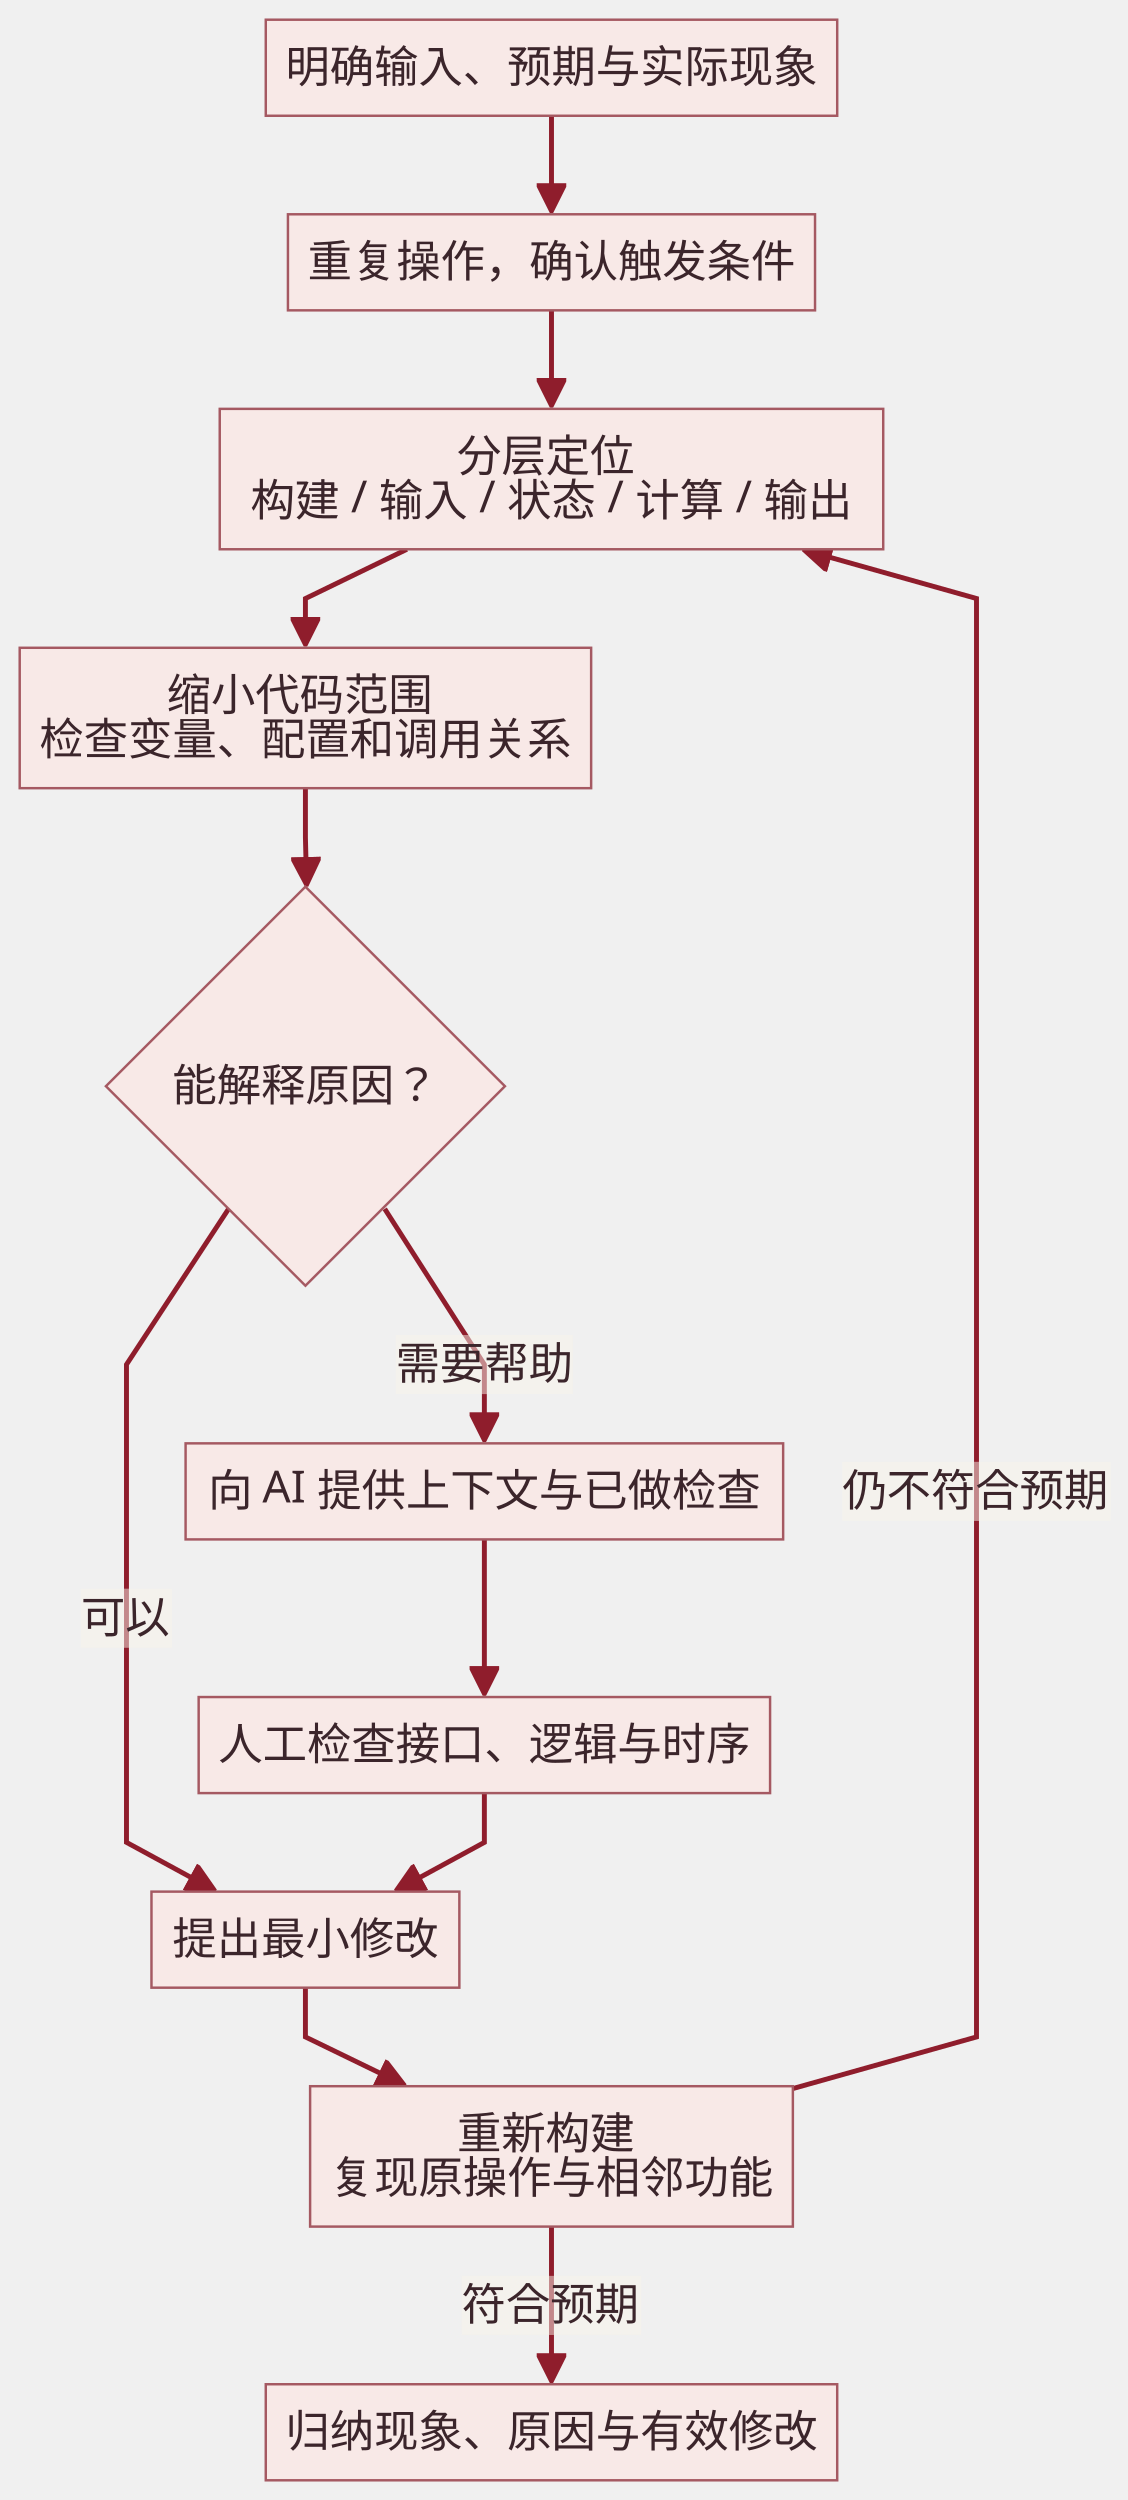
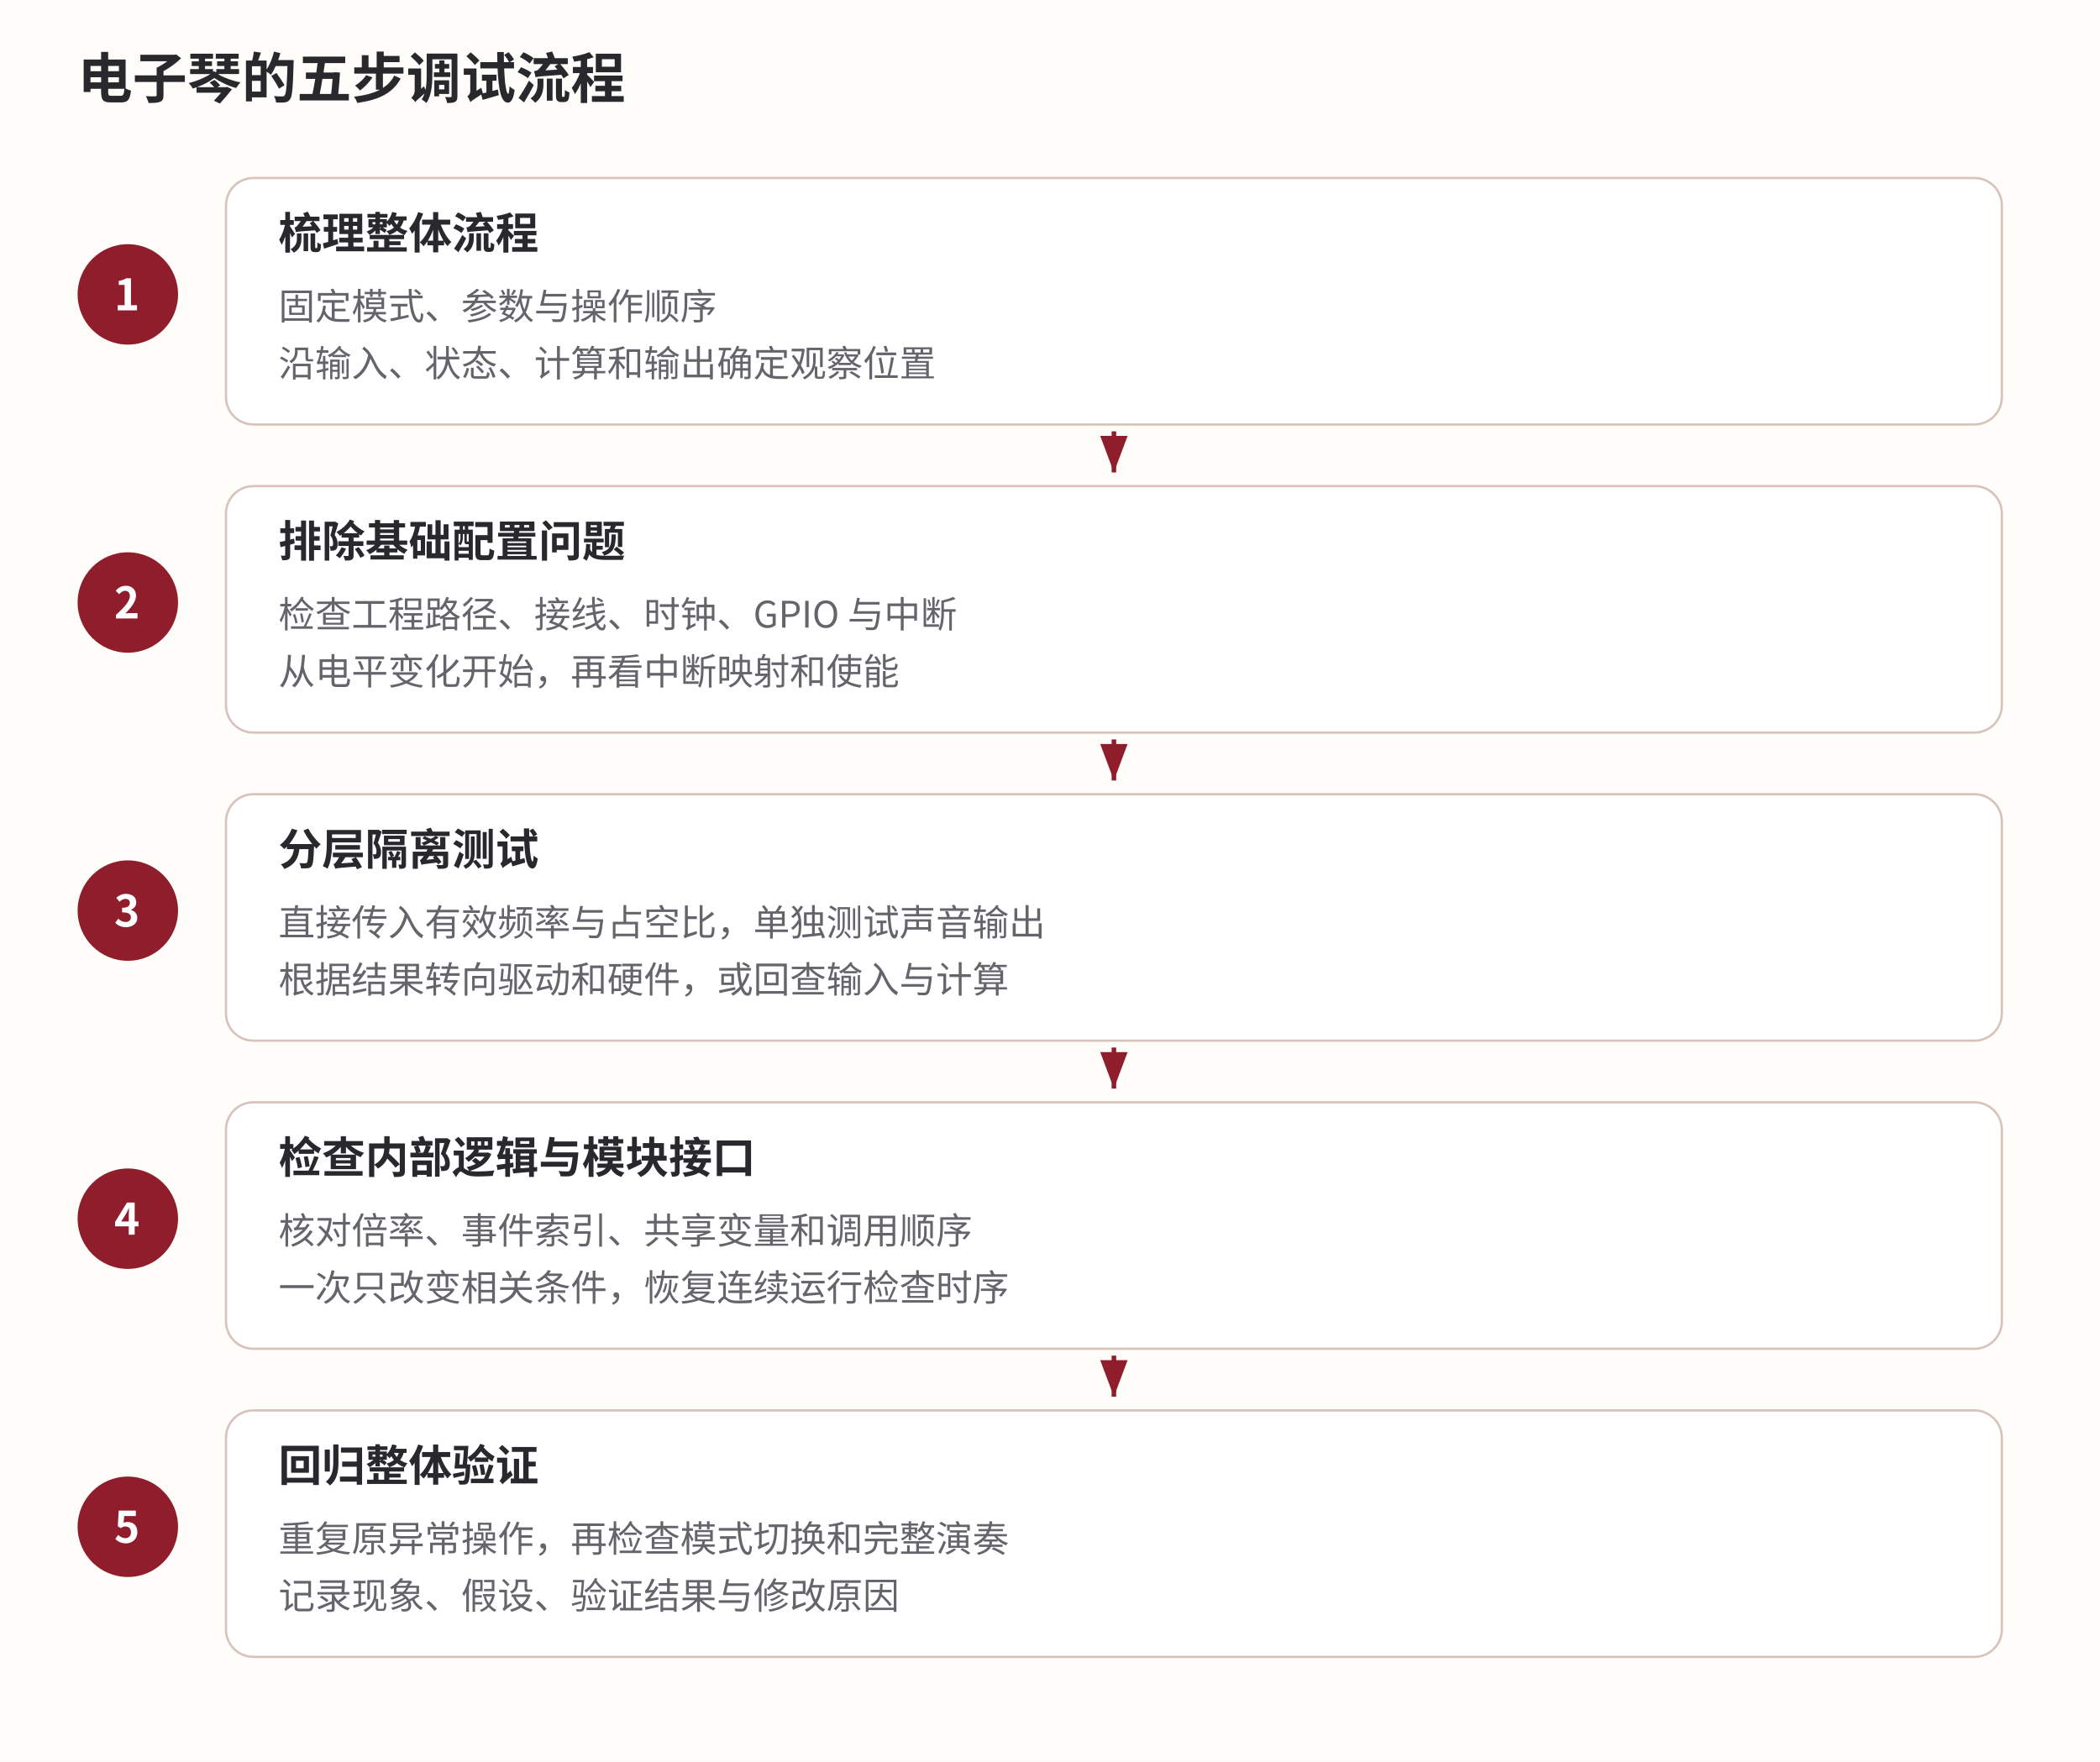
- <svg xmlns="http://www.w3.org/2000/svg" aria-roledescription="flowchart-v2" role="graphics-document document" viewBox="-8 -8 457.956 1015" height="1015" width="457.956" id="diagram">
-   <style>#diagram{font-family:Microsoft YaHei;font-size:18px;fill:#3b252b;}#diagram .error-icon{fill:#f6f2ed;}#diagram .error-text{fill:#090d12;stroke:#090d12;}#diagram .edge-thickness-normal{stroke-width:2px;}#diagram .edge-thickness-thick{stroke-width:3.5px;}#diagram .edge-pattern-solid{stroke-dasharray:0;}#diagram .edge-pattern-dashed{stroke-dasharray:3;}#diagram .edge-pattern-dotted{stroke-dasharray:2;}#diagram .marker{fill:#8f1d2c;stroke:#8f1d2c;}#diagram .marker.cross{stroke:#8f1d2c;}#diagram svg{font-family:Microsoft YaHei;font-size:18px;}#diagram .label{font-family:Microsoft YaHei;color:#3b252b;}#diagram .cluster-label text{fill:#090d12;}#diagram .cluster-label span,#diagram p{color:#090d12;}#diagram .label text,#diagram span,#diagram p{fill:#3b252b;color:#3b252b;}#diagram .node rect,#diagram .node circle,#diagram .node ellipse,#diagram .node polygon,#diagram .node path{fill:#f8e9e7;stroke:#a55962;stroke-width:1px;}#diagram .flowchart-label text{text-anchor:middle;}#diagram .node .katex path{fill:#000;stroke:#000;stroke-width:1px;}#diagram .node .label{text-align:center;}#diagram .node.clickable{cursor:pointer;}#diagram .arrowheadPath{fill:#0b0b0b;}#diagram .edgePath .path{stroke:#8f1d2c;stroke-width:2.0px;}#diagram .flowchart-link{stroke:#8f1d2c;fill:none;}#diagram .edgeLabel{background-color:#f7f3e9;text-align:center;}#diagram .edgeLabel rect{opacity:0.5;background-color:#f7f3e9;fill:#f7f3e9;}#diagram .labelBkg{background-color:rgba(247, 243, 233, 0.5);}#diagram .cluster rect{fill:#f6f2ed;stroke:hsl(33.333, 0%, 84.706%);stroke-width:1px;}#diagram .cluster text{fill:#090d12;}#diagram .cluster span,#diagram p{color:#090d12;}#diagram div.mermaidTooltip{position:absolute;text-align:center;max-width:200px;padding:2px;font-family:Microsoft YaHei;font-size:12px;background:#f6f2ed;border:1px solid hsl(33.333, 0%, 84.706%);border-radius:2px;pointer-events:none;z-index:100;}#diagram .flowchartTitleText{text-anchor:middle;font-size:18px;fill:#3b252b;}#diagram :root{--mermaid-font-family:Microsoft YaHei;}</style>
-   <g>
-     <marker orient="auto" markerHeight="12" markerWidth="12" markerUnits="userSpaceOnUse" refY="5" refX="6" viewBox="0 0 10 10" class="marker flowchart" id="diagram_flowchart-pointEnd">
-       <path style="stroke-width: 1; stroke-dasharray: 1, 0;" class="arrowMarkerPath" d="M 0 0 L 10 5 L 0 10 z" />
+ <svg xmlns="http://www.w3.org/2000/svg" width="920" height="772" viewBox="0 0 920 772">
+   <style>text{font-family:Microsoft YaHei,Noto Sans CJK SC,sans-serif;fill:#28282d}.title{font-size:24px;font-weight:700}.small{font-size:16px;fill:#66636a}.label{font-size:19px;font-weight:600}</style>
+   <rect width="100%" height="100%" fill="#fffdf9" />
+   <defs>
+     <marker id="arrow" markerWidth="10" markerHeight="10" refX="8" refY="3" orient="auto">
+       <path d="M0,0 L0,6 L8,3 Z" fill="#8f1d2c" />
    </marker>
-     <marker orient="auto" markerHeight="12" markerWidth="12" markerUnits="userSpaceOnUse" refY="5" refX="4.5" viewBox="0 0 10 10" class="marker flowchart" id="diagram_flowchart-pointStart">
-       <path style="stroke-width: 1; stroke-dasharray: 1, 0;" class="arrowMarkerPath" d="M 0 5 L 10 10 L 10 0 z" />
-     </marker>
-     <marker orient="auto" markerHeight="11" markerWidth="11" markerUnits="userSpaceOnUse" refY="5" refX="11" viewBox="0 0 10 10" class="marker flowchart" id="diagram_flowchart-circleEnd">
-       <circle style="stroke-width: 1; stroke-dasharray: 1, 0;" class="arrowMarkerPath" r="5" cy="5" cx="5" />
-     </marker>
-     <marker orient="auto" markerHeight="11" markerWidth="11" markerUnits="userSpaceOnUse" refY="5" refX="-1" viewBox="0 0 10 10" class="marker flowchart" id="diagram_flowchart-circleStart">
-       <circle style="stroke-width: 1; stroke-dasharray: 1, 0;" class="arrowMarkerPath" r="5" cy="5" cx="5" />
-     </marker>
-     <marker orient="auto" markerHeight="11" markerWidth="11" markerUnits="userSpaceOnUse" refY="5.2" refX="12" viewBox="0 0 11 11" class="marker cross flowchart" id="diagram_flowchart-crossEnd">
-       <path style="stroke-width: 2; stroke-dasharray: 1, 0;" class="arrowMarkerPath" d="M 1,1 l 9,9 M 10,1 l -9,9" />
-     </marker>
-     <marker orient="auto" markerHeight="11" markerWidth="11" markerUnits="userSpaceOnUse" refY="5.2" refX="-1" viewBox="0 0 11 11" class="marker cross flowchart" id="diagram_flowchart-crossStart">
-       <path style="stroke-width: 2; stroke-dasharray: 1, 0;" class="arrowMarkerPath" d="M 1,1 l 9,9 M 10,1 l -9,9" />
-     </marker>
-     <g class="root">
-       <g class="clusters" />
-       <g class="edgePaths">
-         <path marker-end="url(#diagram_flowchart-pointEnd)" style="fill:none;" class="edge-thickness-normal edge-pattern-solid flowchart-link LS-A LE-B" id="L-A-B-0" d="M215.902,39L215.902,59L215.902,73.7" />
-         <path marker-end="url(#diagram_flowchart-pointEnd)" style="fill:none;" class="edge-thickness-normal edge-pattern-solid flowchart-link LS-B LE-C" id="L-B-C-0" d="M215.902,118L215.902,138L215.902,152.7" />
-         <path marker-end="url(#diagram_flowchart-pointEnd)" style="fill:none;" class="edge-thickness-normal edge-pattern-solid flowchart-link LS-C LE-D" id="L-C-D-0" d="M157.197,215L116,235L116,249.7" />
-         <path marker-end="url(#diagram_flowchart-pointEnd)" style="fill:none;" class="edge-thickness-normal edge-pattern-solid flowchart-link LS-D LE-E" id="L-D-E-0" d="M116,312L116,332L116.371,347.202" />
-         <path marker-end="url(#diagram_flowchart-pointEnd)" style="fill:none;" class="edge-thickness-normal edge-pattern-solid flowchart-link LS-E LE-F" id="L-E-F-0" d="M84.802,482.802L43.348,546L43.348,597.5L43.348,649L43.348,700.5L43.348,740L75.477,757.468" />
-         <path marker-end="url(#diagram_flowchart-pointEnd)" style="fill:none;" class="edge-thickness-normal edge-pattern-solid flowchart-link LS-E LE-G" id="L-E-G-0" d="M148.198,482.802L188.652,546L188.652,572.7" />
-         <path marker-end="url(#diagram_flowchart-pointEnd)" style="fill:none;" class="edge-thickness-normal edge-pattern-solid flowchart-link LS-G LE-H" id="L-G-H-0" d="M188.652,617L188.652,649L188.652,675.7" />
-         <path marker-end="url(#diagram_flowchart-pointEnd)" style="fill:none;" class="edge-thickness-normal edge-pattern-solid flowchart-link LS-H LE-F" id="L-H-F-0" d="M188.652,720L188.652,740L156.523,757.468" />
-         <path marker-end="url(#diagram_flowchart-pointEnd)" style="fill:none;" class="edge-thickness-normal edge-pattern-solid flowchart-link LS-F LE-I" id="L-F-I-0" d="M116,799L116,819L152.429,836.685" />
-         <path marker-end="url(#diagram_flowchart-pointEnd)" style="fill:none;" class="edge-thickness-normal edge-pattern-solid flowchart-link LS-I LE-C" id="L-I-C-0" d="M313.902,839.955L388.456,819L388.456,779.5L388.456,740L388.456,700.5L388.456,649L388.456,597.5L388.456,546L388.456,433L388.456,332L388.456,283.5L388.456,235L322.402,216.434" />
-         <path marker-end="url(#diagram_flowchart-pointEnd)" style="fill:none;" class="edge-thickness-normal edge-pattern-solid flowchart-link LS-I LE-J" id="L-I-J-0" d="M215.902,896L215.902,928L215.902,954.7" />
-       </g>
-       <g class="edgeLabels">
-         <g class="edgeLabel">
-           <g transform="translate(0, 0)" class="label">
-             <rect height="0" width="0" ry="0" rx="0" />
-             <text style="">
-               <tspan class="row" x="0" dy="1em" xml:space="preserve" />
-             </text>
-           </g>
-         </g>
-         <g class="edgeLabel">
-           <g transform="translate(0, 0)" class="label">
-             <rect height="0" width="0" ry="0" rx="0" />
-             <text style="">
-               <tspan class="row" x="0" dy="1em" xml:space="preserve" />
-             </text>
-           </g>
-         </g>
-         <g class="edgeLabel">
-           <g transform="translate(0, 0)" class="label">
-             <rect height="0" width="0" ry="0" rx="0" />
-             <text style="">
-               <tspan class="row" x="0" dy="1em" xml:space="preserve" />
-             </text>
-           </g>
-         </g>
-         <g class="edgeLabel">
-           <g transform="translate(0, 0)" class="label">
-             <rect height="0" width="0" ry="0" rx="0" />
-             <text style="">
-               <tspan class="row" x="0" dy="1em" xml:space="preserve" />
-             </text>
-           </g>
-         </g>
-         <g transform="translate(43.3479, 649)" class="edgeLabel">
-           <g transform="translate(-18.5, -12)" class="label">
-             <rect height="24" width="36.99" ry="0" rx="0" />
-             <text style="">
-               <tspan class="row" x="0" dy="1em" xml:space="preserve">可以</tspan>
-             </text>
-           </g>
-         </g>
-         <g transform="translate(188.6521, 546)" class="edgeLabel">
-           <g transform="translate(-36, -12)" class="label">
-             <rect height="24" width="71.969" ry="0" rx="0" />
-             <text style="">
-               <tspan class="row" x="0" dy="1em" xml:space="preserve">需要帮助</tspan>
-             </text>
-           </g>
-         </g>
-         <g class="edgeLabel">
-           <g transform="translate(0, 0)" class="label">
-             <rect height="0" width="0" ry="0" rx="0" />
-             <text style="">
-               <tspan class="row" x="0" dy="1em" xml:space="preserve" />
-             </text>
-           </g>
-         </g>
-         <g class="edgeLabel">
-           <g transform="translate(0, 0)" class="label">
-             <rect height="0" width="0" ry="0" rx="0" />
-             <text style="">
-               <tspan class="row" x="0" dy="1em" xml:space="preserve" />
-             </text>
-           </g>
-         </g>
-         <g class="edgeLabel">
-           <g transform="translate(0, 0)" class="label">
-             <rect height="0" width="0" ry="0" rx="0" />
-             <text style="">
-               <tspan class="row" x="0" dy="1em" xml:space="preserve" />
-             </text>
-           </g>
-         </g>
-         <g transform="translate(388.4563, 597.5)" class="edgeLabel">
-           <g transform="translate(-54.5, -12)" class="label">
-             <rect height="24" width="108.954" ry="0" rx="0" />
-             <text style="">
-               <tspan class="row" x="0" dy="1em" xml:space="preserve">仍不符合预期</tspan>
-             </text>
-           </g>
-         </g>
-         <g transform="translate(215.9021, 928)" class="edgeLabel">
-           <g transform="translate(-36.5, -12)" class="label">
-             <rect height="24" width="72.97" ry="0" rx="0" />
-             <text style="">
-               <tspan class="row" x="0" dy="1em" xml:space="preserve">符合预期</tspan>
-             </text>
-           </g>
-         </g>
-       </g>
-       <g class="nodes">
-         <g transform="translate(215.9021, 19.5)" data-id="A" data-node="true" id="flowchart-A-56" class="node default default flowchart-label">
-           <rect height="39" width="232" y="-19.5" x="-116" ry="0" rx="0" style="" class="basic label-container" />
-           <g transform="translate(0, -12)" style="" class="label">
-             <rect />
-             <text style="">
-               <tspan class="row" x="0" dy="1em" xml:space="preserve">明确输入、预期与实际现象</tspan>
-             </text>
-           </g>
-         </g>
-         <g transform="translate(215.9021, 98.5)" data-id="B" data-node="true" id="flowchart-B-57" class="node default default flowchart-label">
-           <rect height="39" width="214" y="-19.5" x="-107" ry="0" rx="0" style="" class="basic label-container" />
-           <g transform="translate(0, -12)" style="" class="label">
-             <rect />
-             <text style="">
-               <tspan class="row" x="0" dy="1em" xml:space="preserve">重复操作，确认触发条件</tspan>
-             </text>
-           </g>
-         </g>
-         <g transform="translate(215.9021, 186.5)" data-id="C" data-node="true" id="flowchart-C-59" class="node default default flowchart-label">
-           <rect height="57" width="269.375" y="-28.5" x="-134.688" ry="0" rx="0" style="" class="basic label-container" />
-           <g transform="translate(0, -21)" style="" class="label">
-             <rect />
-             <text style="">
-               <tspan class="row" x="0" dy="1em" xml:space="preserve">分层定位</tspan>
-               <tspan class="row" x="0" dy="1em" xml:space="preserve">构建 / 输入 / 状态 / 计算 / 输出</tspan>
-             </text>
-           </g>
-         </g>
-         <g transform="translate(116, 283.5)" data-id="D" data-node="true" id="flowchart-D-61" class="node default default flowchart-label">
-           <rect height="57" width="232" y="-28.5" x="-116" ry="0" rx="0" style="" class="basic label-container" />
-           <g transform="translate(0, -21)" style="" class="label">
-             <rect />
-             <text style="">
-               <tspan class="row" x="0" dy="1em" xml:space="preserve">缩小代码范围</tspan>
-               <tspan class="row" x="0" dy="1em" xml:space="preserve">检查变量、配置和调用关系</tspan>
-             </text>
-           </g>
-         </g>
-         <g transform="translate(116, 433)" data-id="E" data-node="true" id="flowchart-E-63" class="node default default flowchart-label">
-           <polygon style="" transform="translate(-81,81)" class="label-container" points="81,0 162,-81 81,-162 0,-81" />
-           <g transform="translate(0, -12)" style="" class="label">
-             <rect />
-             <text style="">
-               <tspan class="row" x="0" dy="1em" xml:space="preserve">能解释原因？</tspan>
-             </text>
-           </g>
-         </g>
-         <g transform="translate(116, 779.5)" data-id="F" data-node="true" id="flowchart-F-65" class="node default default flowchart-label">
-           <rect height="39" width="125" y="-19.5" x="-62.5" ry="0" rx="0" style="" class="basic label-container" />
-           <g transform="translate(0, -12)" style="" class="label">
-             <rect />
-             <text style="">
-               <tspan class="row" x="0" dy="1em" xml:space="preserve">提出最小修改</tspan>
-             </text>
-           </g>
-         </g>
-         <g transform="translate(188.6521, 597.5)" data-id="G" data-node="true" id="flowchart-G-67" class="node default default flowchart-label">
-           <rect height="39" width="242.608" y="-19.5" x="-121.304" ry="0" rx="0" style="" class="basic label-container" />
-           <g transform="translate(0, -12)" style="" class="label">
-             <rect />
-             <text style="">
-               <tspan class="row" x="0" dy="1em" xml:space="preserve">向 AI 提供上下文与已做检查</tspan>
-             </text>
-           </g>
-         </g>
-         <g transform="translate(188.6521, 700.5)" data-id="H" data-node="true" id="flowchart-H-69" class="node default default flowchart-label">
-           <rect height="39" width="232" y="-19.5" x="-116" ry="0" rx="0" style="" class="basic label-container" />
-           <g transform="translate(0, -12)" style="" class="label">
-             <rect />
-             <text style="">
-               <tspan class="row" x="0" dy="1em" xml:space="preserve">人工检查接口、逻辑与时序</tspan>
-             </text>
-           </g>
-         </g>
-         <g transform="translate(215.9021, 867.5)" data-id="I" data-node="true" id="flowchart-I-73" class="node default default flowchart-label">
-           <rect height="57" width="196" y="-28.5" x="-98" ry="0" rx="0" style="" class="basic label-container" />
-           <g transform="translate(0, -21)" style="" class="label">
-             <rect />
-             <text style="">
-               <tspan class="row" x="0" dy="1em" xml:space="preserve">重新构建</tspan>
-               <tspan class="row" x="0" dy="1em" xml:space="preserve">复现原操作与相邻功能</tspan>
-             </text>
-           </g>
-         </g>
-         <g transform="translate(215.9021, 979.5)" data-id="J" data-node="true" id="flowchart-J-77" class="node default default flowchart-label">
-           <rect height="39" width="232" y="-19.5" x="-116" ry="0" rx="0" style="" class="basic label-container" />
-           <g transform="translate(0, -12)" style="" class="label">
-             <rect />
-             <text style="">
-               <tspan class="row" x="0" dy="1em" xml:space="preserve">归纳现象、原因与有效修改</tspan>
-             </text>
-           </g>
-         </g>
-       </g>
-     </g>
-   </g>
+   </defs>
+   <text x="34" y="43" class="title">电子琴的五步调试流程</text>
+   <circle cx="56" cy="129" r="22" fill="#8f1d2c" />
+   <text x="50" y="136" class="label" style="fill:#fff">1</text>
+   <rect x="99" y="78" width="778" height="108" rx="12" fill="#fff" stroke="#d8c3bc" />
+   <text x="122" y="109" class="label">梳理整体流程</text>
+   <text x="122" y="140" class="small">固定模式、参数与操作顺序</text>
+   <text x="122" y="165" class="small">沿输入、状态、计算和输出确定观察位置</text>
+   <path d="M488,189 L488,207" fill="none" stroke="#8f1d2c" stroke-width="2" marker-end="url(#arrow)" />
+   <circle cx="56" cy="264" r="22" fill="#8f1d2c" />
+   <text x="50" y="271" class="label" style="fill:#fff">2</text>
+   <rect x="99" y="213" width="778" height="108" rx="12" fill="#fff" stroke="#d8c3bc" />
+   <text x="122" y="244" class="label">排除基础配置问题</text>
+   <text x="122" y="275" class="small">检查工程路径、接线、时钟、GPIO 与中断</text>
+   <text x="122" y="300" class="small">从电平变化开始，再看中断映射和使能</text>
+   <path d="M488,324 L488,342" fill="none" stroke="#8f1d2c" stroke-width="2" marker-end="url(#arrow)" />
+   <circle cx="56" cy="399" r="22" fill="#8f1d2c" />
+   <text x="50" y="406" class="label" style="fill:#fff">3</text>
+   <rect x="99" y="348" width="778" height="108" rx="12" fill="#fff" stroke="#d8c3bc" />
+   <text x="122" y="379" class="label">分层隔离测试</text>
+   <text x="122" y="410" class="small">直接传入有效频率与占空比，单独测试声音输出</text>
+   <text x="122" y="435" class="small">根据结果转向驱动和硬件，或回查输入与计算</text>
+   <path d="M488,459 L488,477" fill="none" stroke="#8f1d2c" stroke-width="2" marker-end="url(#arrow)" />
+   <circle cx="56" cy="534" r="22" fill="#8f1d2c" />
+   <text x="50" y="541" class="label" style="fill:#fff">4</text>
+   <rect x="99" y="483" width="778" height="108" rx="12" fill="#fff" stroke="#d8c3bc" />
+   <text x="122" y="514" class="label">检查内部逻辑与模块接口</text>
+   <text x="122" y="545" class="small">核对倍率、事件索引、共享变量和调用顺序</text>
+   <text x="122" y="570" class="small">一次只改变相关条件，恢复连续运行检查时序</text>
+   <path d="M488,594 L488,612" fill="none" stroke="#8f1d2c" stroke-width="2" marker-end="url(#arrow)" />
+   <circle cx="56" cy="669" r="22" fill="#8f1d2c" />
+   <text x="50" y="676" class="label" style="fill:#fff">5</text>
+   <rect x="99" y="618" width="778" height="108" rx="12" fill="#fff" stroke="#d8c3bc" />
+   <text x="122" y="649" class="label">回归整体验证</text>
+   <text x="122" y="680" class="small">重复原异常操作，再检查模式切换和完整演奏</text>
+   <text x="122" y="705" class="small">记录现象、假设、验证结果与修改原因</text>
</svg>
